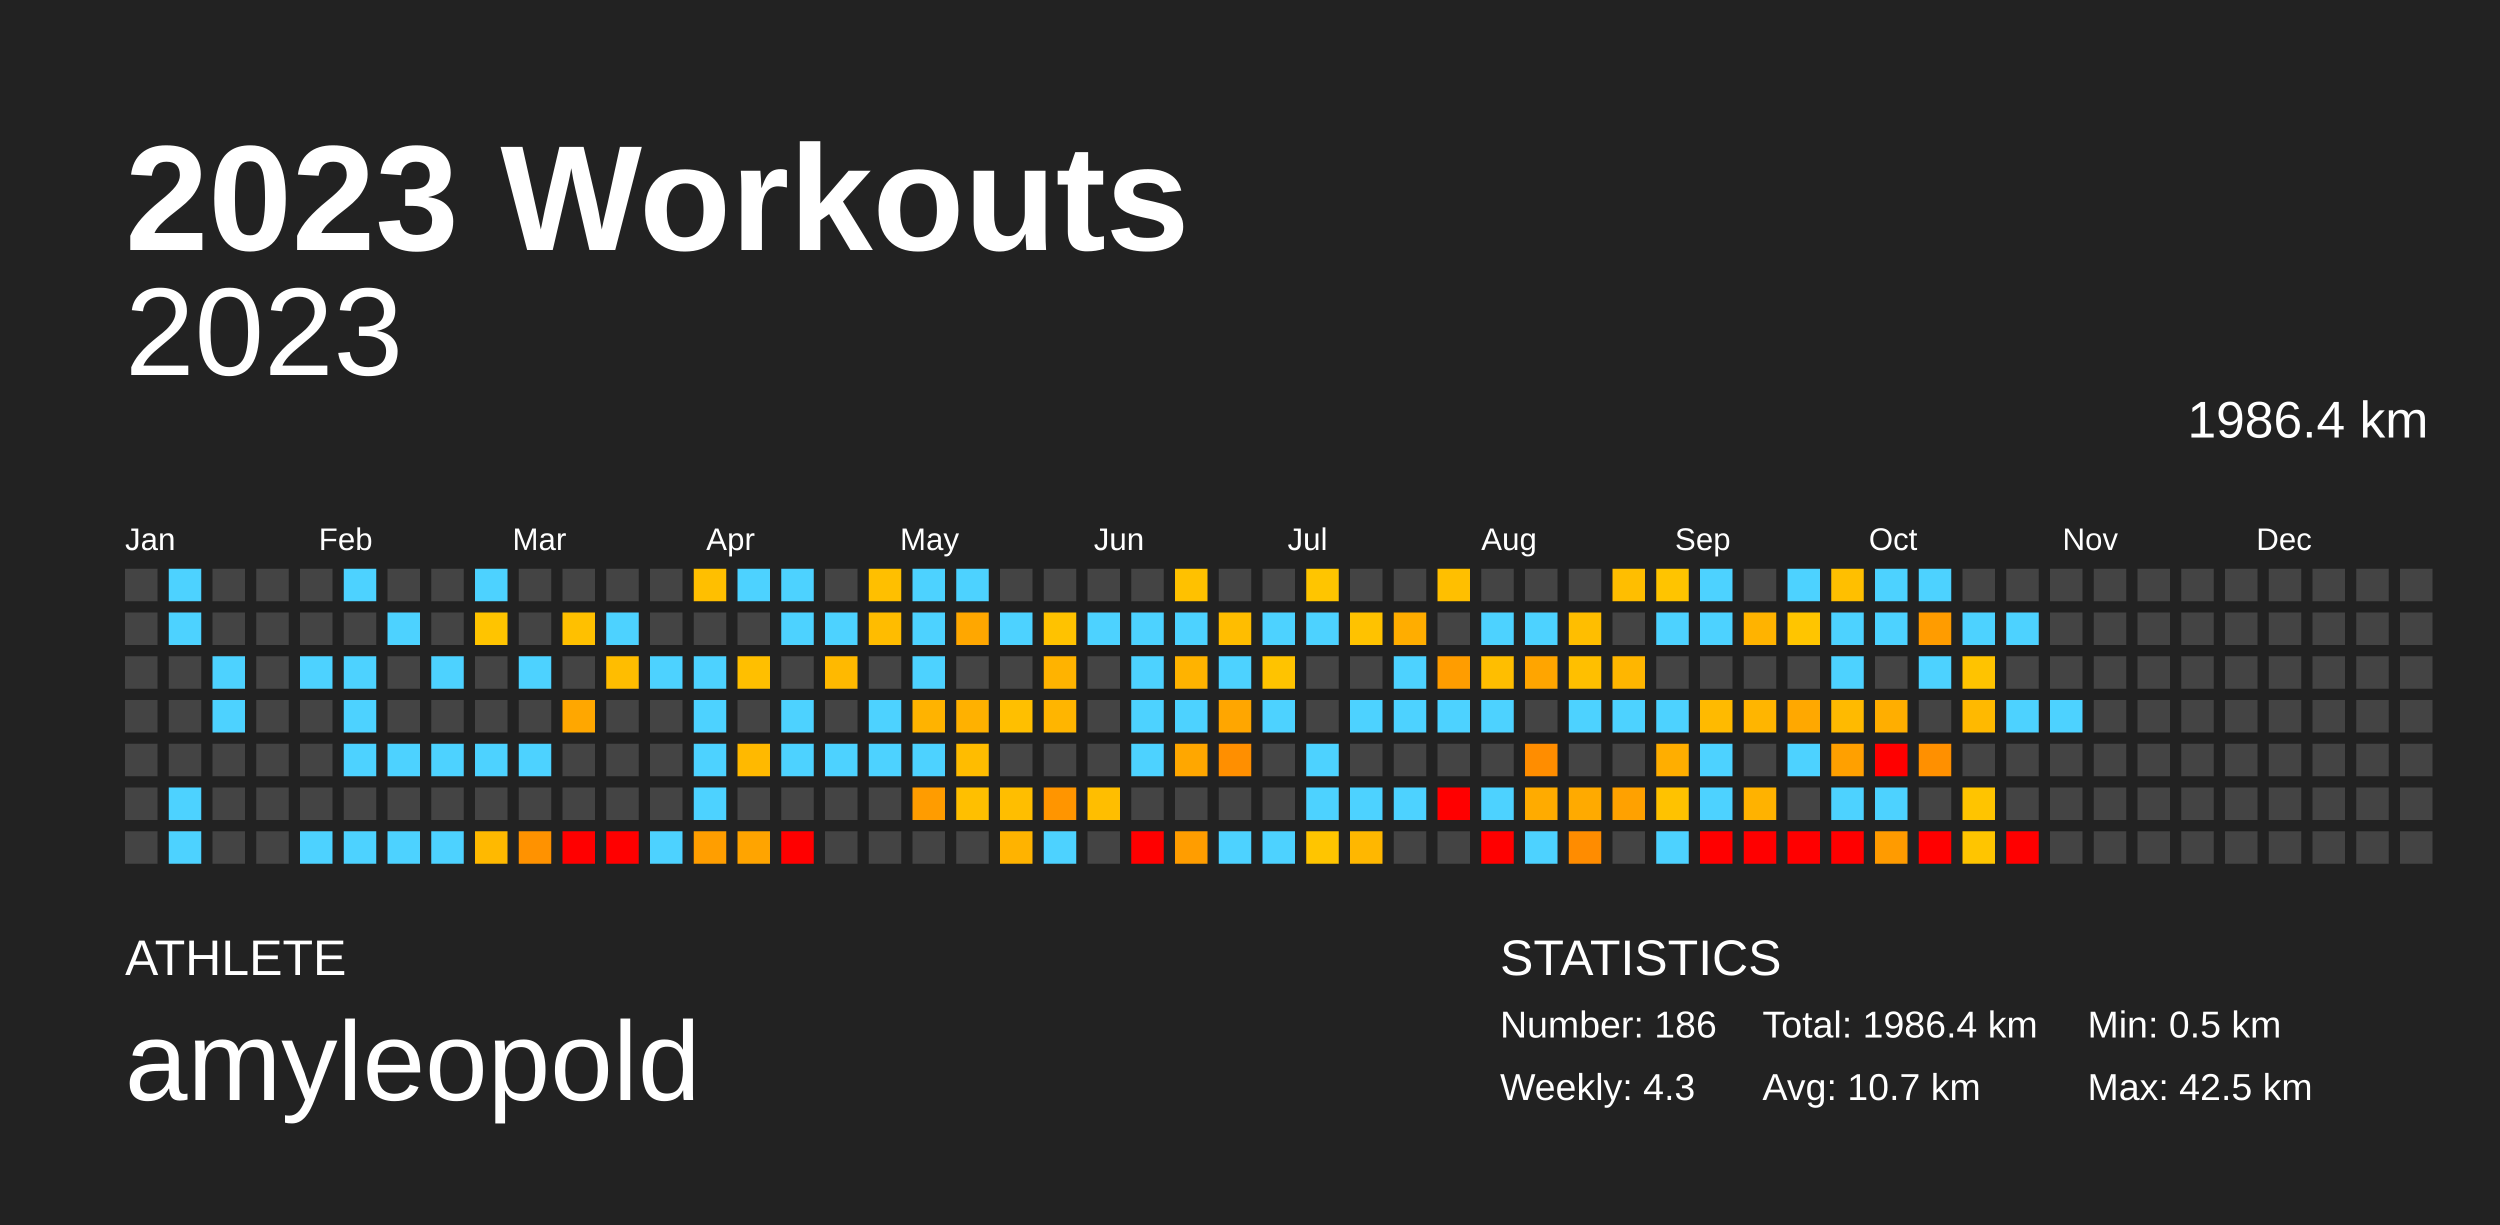
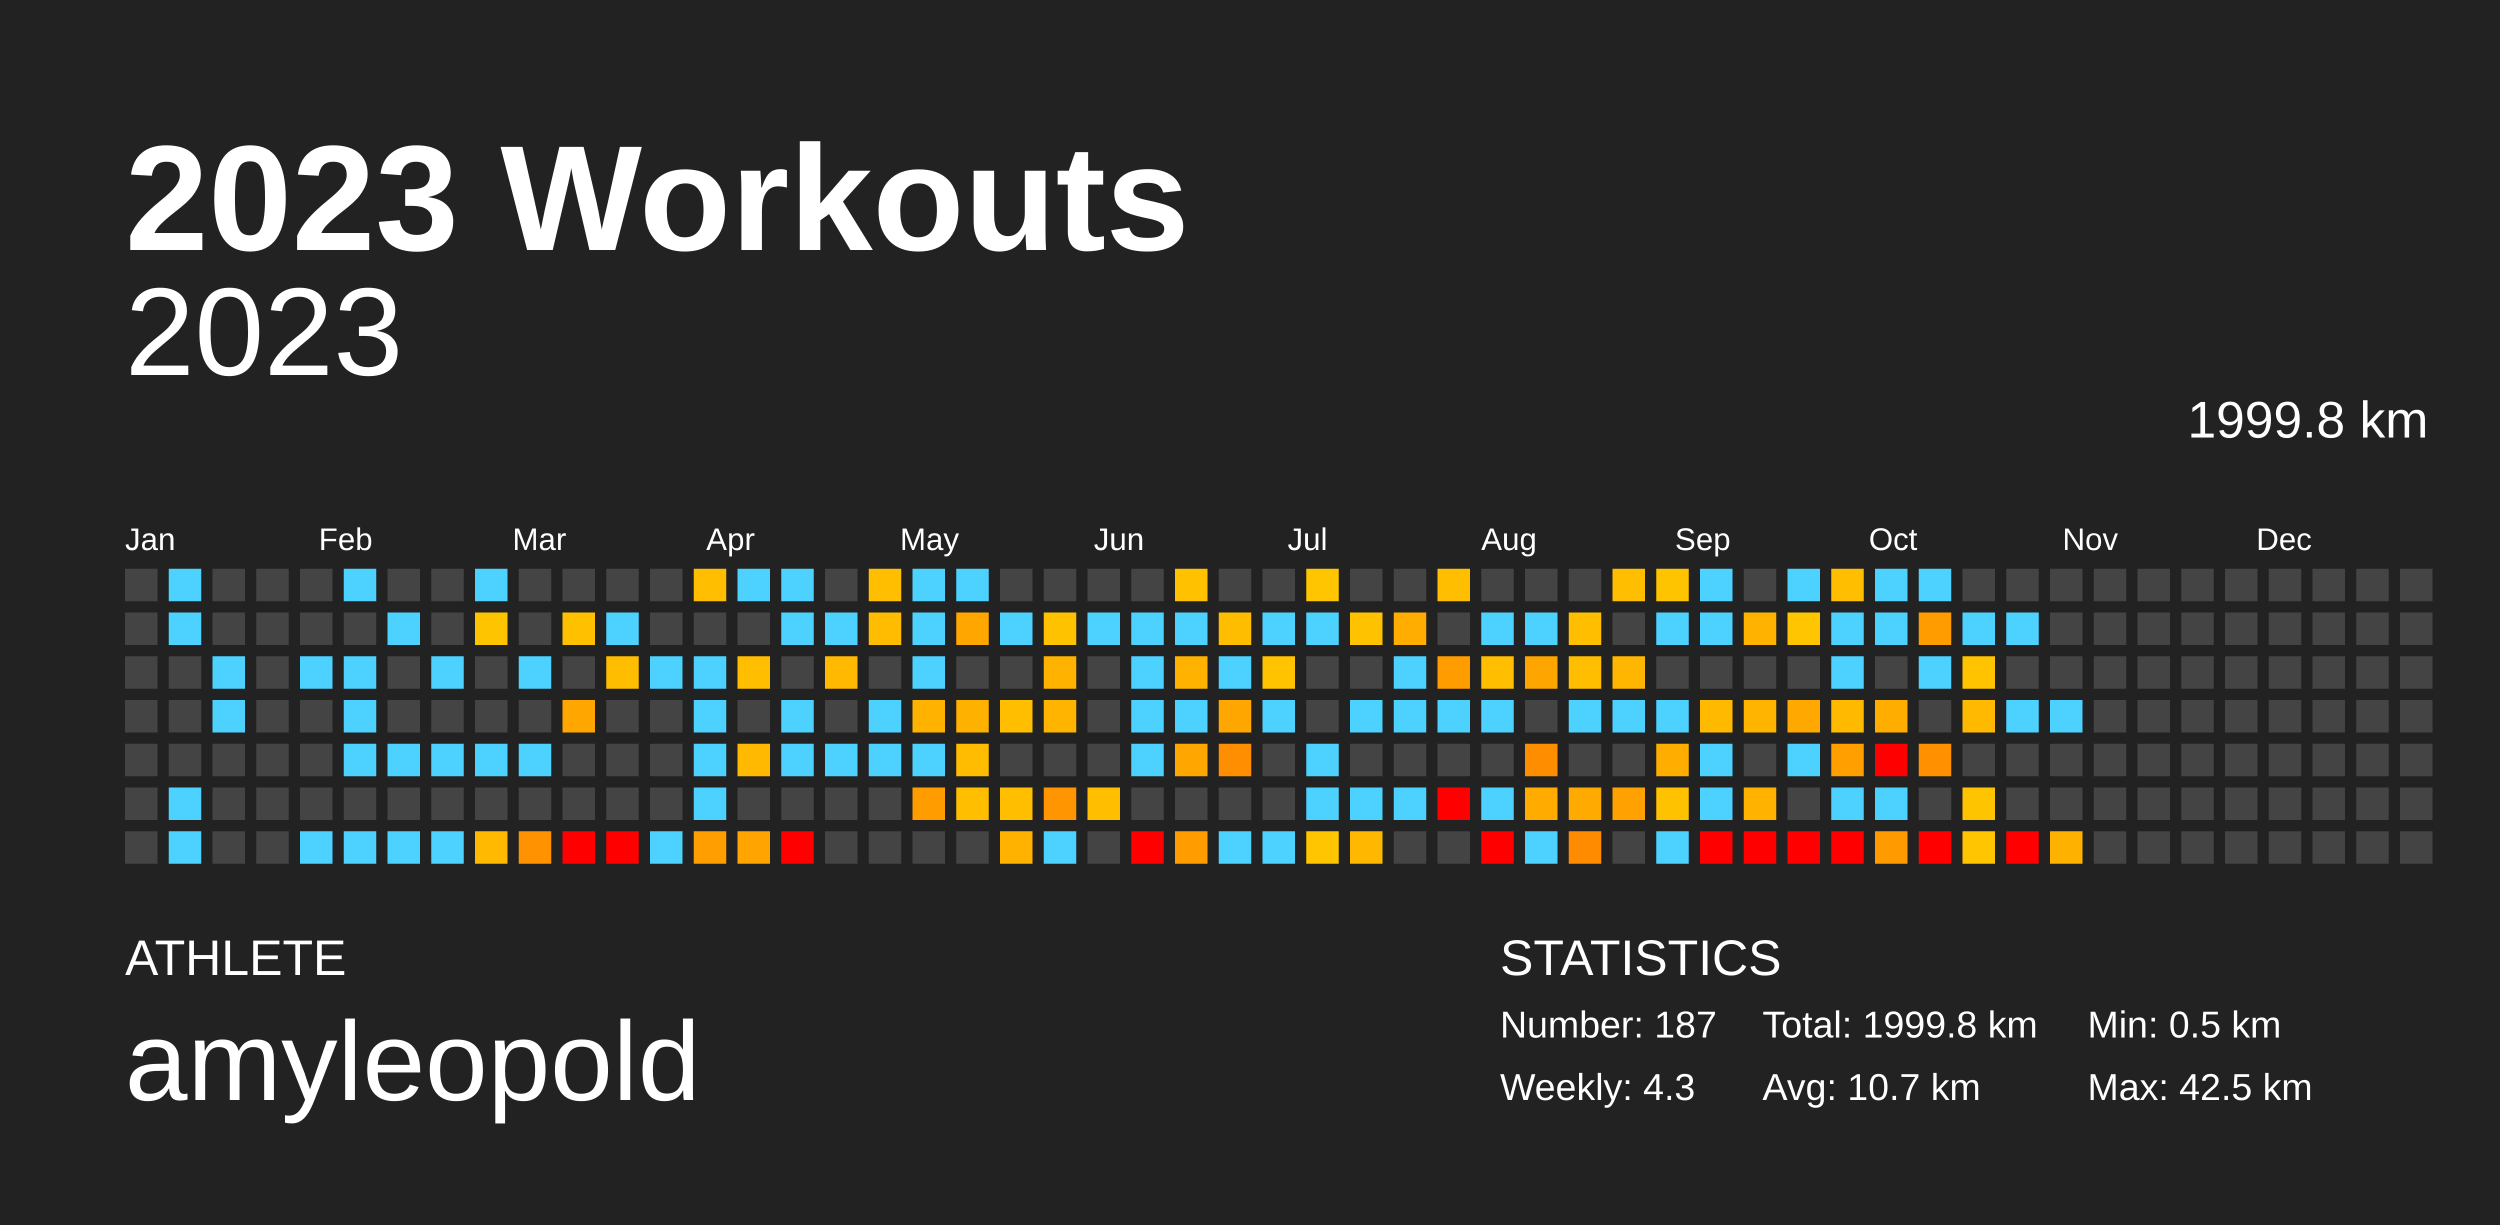
<svg xmlns="http://www.w3.org/2000/svg" baseProfile="full" height="98mm" version="1.1" viewBox="0,0,200,98" width="200mm">
  <defs />
  <rect fill="#222222" height="98" width="200" x="0" y="0" />
  <text fill="#FFFFFF" style="font-size:12px; font-family:Arial; font-weight:bold;" x="10" y="20">2023 Workouts</text>
  <text fill="#FFFFFF" style="font-size:4px; font-family:Arial" x="10" y="78">ATHLETE</text>
  <text fill="#FFFFFF" style="font-size:9px; font-family:Arial" x="10" y="88">amyleopold</text>
  <text fill="#FFFFFF" style="font-size:4px; font-family:Arial" x="120" y="78">STATISTICS</text>
-   <text fill="#FFFFFF" style="font-size:3px; font-family:Arial" x="120" y="83">Number: 186</text>
+   <text fill="#FFFFFF" style="font-size:3px; font-family:Arial" x="120" y="83">Number: 187</text>
  <text fill="#FFFFFF" style="font-size:3px; font-family:Arial" x="120" y="88">Weekly: 4.3</text>
-   <text fill="#FFFFFF" style="font-size:3px; font-family:Arial" x="141" y="83">Total: 1986.4 km</text>
+   <text fill="#FFFFFF" style="font-size:3px; font-family:Arial" x="141" y="83">Total: 1999.8 km</text>
  <text fill="#FFFFFF" style="font-size:3px; font-family:Arial" x="141" y="88">Avg: 10.7 km</text>
  <text fill="#FFFFFF" style="font-size:3px; font-family:Arial" x="167" y="83">Min: 0.5 km</text>
  <text fill="#FFFFFF" style="font-size:3px; font-family:Arial" x="167" y="88">Max: 42.5 km</text>
  <text alignment-baseline="hanging" fill="#FFFFFF" style="font-size:10.0px; font-family:Arial;" x="10" y="30">2023</text>
-   <text alignment-baseline="hanging" fill="#FFFFFF" style="font-size:4.125px; font-family:Arial;" x="175" y="35">1986.4 km</text>
+   <text alignment-baseline="hanging" fill="#FFFFFF" style="font-size:4.125px; font-family:Arial;" x="175" y="35">1999.8 km</text>
  <text fill="#FFFFFF" style="font-size:2.5px; font-family:Arial" x="10.0" y="44">Jan</text>
  <text fill="#FFFFFF" style="font-size:2.5px; font-family:Arial" x="25.5" y="44">Feb</text>
  <text fill="#FFFFFF" style="font-size:2.5px; font-family:Arial" x="41.0" y="44">Mar</text>
  <text fill="#FFFFFF" style="font-size:2.5px; font-family:Arial" x="56.5" y="44">Apr</text>
  <text fill="#FFFFFF" style="font-size:2.5px; font-family:Arial" x="72.0" y="44">May</text>
  <text fill="#FFFFFF" style="font-size:2.5px; font-family:Arial" x="87.5" y="44">Jun</text>
  <text fill="#FFFFFF" style="font-size:2.5px; font-family:Arial" x="103.0" y="44">Jul</text>
  <text fill="#FFFFFF" style="font-size:2.5px; font-family:Arial" x="118.5" y="44">Aug</text>
  <text fill="#FFFFFF" style="font-size:2.5px; font-family:Arial" x="134.0" y="44">Sep</text>
  <text fill="#FFFFFF" style="font-size:2.5px; font-family:Arial" x="149.5" y="44">Oct</text>
  <text fill="#FFFFFF" style="font-size:2.5px; font-family:Arial" x="165.0" y="44">Nov</text>
  <text fill="#FFFFFF" style="font-size:2.5px; font-family:Arial" x="180.5" y="44">Dec</text>
  <rect fill="#444444" height="2.6" width="2.6" x="10.0" y="45.5" />
  <rect fill="#444444" height="2.6" width="2.6" x="10.0" y="49.0" />
  <rect fill="#444444" height="2.6" width="2.6" x="10.0" y="52.5" />
  <rect fill="#444444" height="2.6" width="2.6" x="10.0" y="56.0" />
  <rect fill="#444444" height="2.6" width="2.6" x="10.0" y="59.5" />
  <rect fill="#444444" height="2.6" width="2.6" x="10.0" y="63.0" />
  <rect fill="#444444" height="2.6" width="2.6" x="10.0" y="66.5" />
  <rect fill="#4dd2ff" height="2.6" width="2.6" x="13.5" y="45.5" />
  <rect fill="#4dd2ff" height="2.6" width="2.6" x="13.5" y="49.0" />
  <rect fill="#444444" height="2.6" width="2.6" x="13.5" y="52.5" />
  <rect fill="#444444" height="2.6" width="2.6" x="13.5" y="56.0" />
  <rect fill="#444444" height="2.6" width="2.6" x="13.5" y="59.5" />
  <rect fill="#4dd2ff" height="2.6" width="2.6" x="13.5" y="63.0" />
  <rect fill="#4dd2ff" height="2.6" width="2.6" x="13.5" y="66.5" />
  <rect fill="#444444" height="2.6" width="2.6" x="17.0" y="45.5" />
  <rect fill="#444444" height="2.6" width="2.6" x="17.0" y="49.0" />
  <rect fill="#4dd2ff" height="2.6" width="2.6" x="17.0" y="52.5" />
  <rect fill="#4dd2ff" height="2.6" width="2.6" x="17.0" y="56.0" />
  <rect fill="#444444" height="2.6" width="2.6" x="17.0" y="59.5" />
  <rect fill="#444444" height="2.6" width="2.6" x="17.0" y="63.0" />
  <rect fill="#444444" height="2.6" width="2.6" x="17.0" y="66.5" />
  <rect fill="#444444" height="2.6" width="2.6" x="20.5" y="45.5" />
  <rect fill="#444444" height="2.6" width="2.6" x="20.5" y="49.0" />
  <rect fill="#444444" height="2.6" width="2.6" x="20.5" y="52.5" />
  <rect fill="#444444" height="2.6" width="2.6" x="20.5" y="56.0" />
  <rect fill="#444444" height="2.6" width="2.6" x="20.5" y="59.5" />
  <rect fill="#444444" height="2.6" width="2.6" x="20.5" y="63.0" />
  <rect fill="#444444" height="2.6" width="2.6" x="20.5" y="66.5" />
  <rect fill="#444444" height="2.6" width="2.6" x="24.0" y="45.5" />
  <rect fill="#444444" height="2.6" width="2.6" x="24.0" y="49.0" />
  <rect fill="#4dd2ff" height="2.6" width="2.6" x="24.0" y="52.5" />
  <rect fill="#444444" height="2.6" width="2.6" x="24.0" y="56.0" />
  <rect fill="#444444" height="2.6" width="2.6" x="24.0" y="59.5" />
  <rect fill="#444444" height="2.6" width="2.6" x="24.0" y="63.0" />
  <rect fill="#4dd2ff" height="2.6" width="2.6" x="24.0" y="66.5" />
  <rect fill="#4dd2ff" height="2.6" width="2.6" x="27.5" y="45.5" />
  <rect fill="#444444" height="2.6" width="2.6" x="27.5" y="49.0" />
  <rect fill="#4dd2ff" height="2.6" width="2.6" x="27.5" y="52.5" />
  <rect fill="#4dd2ff" height="2.6" width="2.6" x="27.5" y="56.0" />
  <rect fill="#4dd2ff" height="2.6" width="2.6" x="27.5" y="59.5" />
  <rect fill="#444444" height="2.6" width="2.6" x="27.5" y="63.0" />
  <rect fill="#4dd2ff" height="2.6" width="2.6" x="27.5" y="66.5" />
  <rect fill="#444444" height="2.6" width="2.6" x="31.0" y="45.5" />
  <rect fill="#4dd2ff" height="2.6" width="2.6" x="31.0" y="49.0" />
  <rect fill="#444444" height="2.6" width="2.6" x="31.0" y="52.5" />
  <rect fill="#444444" height="2.6" width="2.6" x="31.0" y="56.0" />
  <rect fill="#4dd2ff" height="2.6" width="2.6" x="31.0" y="59.5" />
  <rect fill="#444444" height="2.6" width="2.6" x="31.0" y="63.0" />
  <rect fill="#4dd2ff" height="2.6" width="2.6" x="31.0" y="66.5" />
  <rect fill="#444444" height="2.6" width="2.6" x="34.5" y="45.5" />
  <rect fill="#444444" height="2.6" width="2.6" x="34.5" y="49.0" />
  <rect fill="#4dd2ff" height="2.6" width="2.6" x="34.5" y="52.5" />
  <rect fill="#444444" height="2.6" width="2.6" x="34.5" y="56.0" />
  <rect fill="#4dd2ff" height="2.6" width="2.6" x="34.5" y="59.5" />
  <rect fill="#444444" height="2.6" width="2.6" x="34.5" y="63.0" />
  <rect fill="#4dd2ff" height="2.6" width="2.6" x="34.5" y="66.5" />
  <rect fill="#4dd2ff" height="2.6" width="2.6" x="38.0" y="45.5" />
  <rect fill="#ffc400" height="2.6" width="2.6" x="38.0" y="49.0" />
  <rect fill="#444444" height="2.6" width="2.6" x="38.0" y="52.5" />
  <rect fill="#444444" height="2.6" width="2.6" x="38.0" y="56.0" />
  <rect fill="#4dd2ff" height="2.6" width="2.6" x="38.0" y="59.5" />
  <rect fill="#444444" height="2.6" width="2.6" x="38.0" y="63.0" />
  <rect fill="#ffb900" height="2.6" width="2.6" x="38.0" y="66.5" />
  <rect fill="#444444" height="2.6" width="2.6" x="41.5" y="45.5" />
  <rect fill="#444444" height="2.6" width="2.6" x="41.5" y="49.0" />
  <rect fill="#4dd2ff" height="2.6" width="2.6" x="41.5" y="52.5" />
  <rect fill="#444444" height="2.6" width="2.6" x="41.5" y="56.0" />
  <rect fill="#4dd2ff" height="2.6" width="2.6" x="41.5" y="59.5" />
  <rect fill="#444444" height="2.6" width="2.6" x="41.5" y="63.0" />
  <rect fill="#ff9200" height="2.6" width="2.6" x="41.5" y="66.5" />
  <rect fill="#444444" height="2.6" width="2.6" x="45.0" y="45.5" />
  <rect fill="#ffc000" height="2.6" width="2.6" x="45.0" y="49.0" />
  <rect fill="#444444" height="2.6" width="2.6" x="45.0" y="52.5" />
  <rect fill="#ffa700" height="2.6" width="2.6" x="45.0" y="56.0" />
  <rect fill="#444444" height="2.6" width="2.6" x="45.0" y="59.5" />
  <rect fill="#444444" height="2.6" width="2.6" x="45.0" y="63.0" />
  <rect fill="red" height="2.6" width="2.6" x="45.0" y="66.5" />
  <rect fill="#444444" height="2.6" width="2.6" x="48.5" y="45.5" />
  <rect fill="#4dd2ff" height="2.6" width="2.6" x="48.5" y="49.0" />
  <rect fill="#ffbd00" height="2.6" width="2.6" x="48.5" y="52.5" />
  <rect fill="#444444" height="2.6" width="2.6" x="48.5" y="56.0" />
  <rect fill="#444444" height="2.6" width="2.6" x="48.5" y="59.5" />
  <rect fill="#444444" height="2.6" width="2.6" x="48.5" y="63.0" />
  <rect fill="red" height="2.6" width="2.6" x="48.5" y="66.5" />
  <rect fill="#444444" height="2.6" width="2.6" x="52.0" y="45.5" />
  <rect fill="#444444" height="2.6" width="2.6" x="52.0" y="49.0" />
  <rect fill="#4dd2ff" height="2.6" width="2.6" x="52.0" y="52.5" />
  <rect fill="#444444" height="2.6" width="2.6" x="52.0" y="56.0" />
  <rect fill="#444444" height="2.6" width="2.6" x="52.0" y="59.5" />
  <rect fill="#444444" height="2.6" width="2.6" x="52.0" y="63.0" />
  <rect fill="#4dd2ff" height="2.6" width="2.6" x="52.0" y="66.5" />
  <rect fill="#ffbf00" height="2.6" width="2.6" x="55.5" y="45.5" />
  <rect fill="#444444" height="2.6" width="2.6" x="55.5" y="49.0" />
  <rect fill="#4dd2ff" height="2.6" width="2.6" x="55.5" y="52.5" />
  <rect fill="#4dd2ff" height="2.6" width="2.6" x="55.5" y="56.0" />
  <rect fill="#4dd2ff" height="2.6" width="2.6" x="55.5" y="59.5" />
  <rect fill="#4dd2ff" height="2.6" width="2.6" x="55.5" y="63.0" />
  <rect fill="#ff9e00" height="2.6" width="2.6" x="55.5" y="66.5" />
  <rect fill="#4dd2ff" height="2.6" width="2.6" x="59.0" y="45.5" />
  <rect fill="#444444" height="2.6" width="2.6" x="59.0" y="49.0" />
  <rect fill="#ffbf00" height="2.6" width="2.6" x="59.0" y="52.5" />
  <rect fill="#444444" height="2.6" width="2.6" x="59.0" y="56.0" />
  <rect fill="#ffb900" height="2.6" width="2.6" x="59.0" y="59.5" />
  <rect fill="#444444" height="2.6" width="2.6" x="59.0" y="63.0" />
  <rect fill="#ffa400" height="2.6" width="2.6" x="59.0" y="66.5" />
  <rect fill="#4dd2ff" height="2.6" width="2.6" x="62.5" y="45.5" />
  <rect fill="#4dd2ff" height="2.6" width="2.6" x="62.5" y="49.0" />
  <rect fill="#444444" height="2.6" width="2.6" x="62.5" y="52.5" />
  <rect fill="#4dd2ff" height="2.6" width="2.6" x="62.5" y="56.0" />
  <rect fill="#4dd2ff" height="2.6" width="2.6" x="62.5" y="59.5" />
  <rect fill="#444444" height="2.6" width="2.6" x="62.5" y="63.0" />
  <rect fill="red" height="2.6" width="2.6" x="62.5" y="66.5" />
  <rect fill="#444444" height="2.6" width="2.6" x="66.0" y="45.5" />
  <rect fill="#4dd2ff" height="2.6" width="2.6" x="66.0" y="49.0" />
  <rect fill="#ffb900" height="2.6" width="2.6" x="66.0" y="52.5" />
  <rect fill="#444444" height="2.6" width="2.6" x="66.0" y="56.0" />
  <rect fill="#4dd2ff" height="2.6" width="2.6" x="66.0" y="59.5" />
  <rect fill="#444444" height="2.6" width="2.6" x="66.0" y="63.0" />
  <rect fill="#444444" height="2.6" width="2.6" x="66.0" y="66.5" />
  <rect fill="#ffbf00" height="2.6" width="2.6" x="69.5" y="45.5" />
  <rect fill="#ffbc00" height="2.6" width="2.6" x="69.5" y="49.0" />
  <rect fill="#444444" height="2.6" width="2.6" x="69.5" y="52.5" />
  <rect fill="#4dd2ff" height="2.6" width="2.6" x="69.5" y="56.0" />
  <rect fill="#4dd2ff" height="2.6" width="2.6" x="69.5" y="59.5" />
  <rect fill="#444444" height="2.6" width="2.6" x="69.5" y="63.0" />
  <rect fill="#444444" height="2.6" width="2.6" x="69.5" y="66.5" />
  <rect fill="#4dd2ff" height="2.6" width="2.6" x="73.0" y="45.5" />
  <rect fill="#4dd2ff" height="2.6" width="2.6" x="73.0" y="49.0" />
  <rect fill="#4dd2ff" height="2.6" width="2.6" x="73.0" y="52.5" />
  <rect fill="#ffb300" height="2.6" width="2.6" x="73.0" y="56.0" />
  <rect fill="#4dd2ff" height="2.6" width="2.6" x="73.0" y="59.5" />
  <rect fill="#ff9c00" height="2.6" width="2.6" x="73.0" y="63.0" />
  <rect fill="#444444" height="2.6" width="2.6" x="73.0" y="66.5" />
  <rect fill="#4dd2ff" height="2.6" width="2.6" x="76.5" y="45.5" />
  <rect fill="#ffa700" height="2.6" width="2.6" x="76.5" y="49.0" />
  <rect fill="#444444" height="2.6" width="2.6" x="76.5" y="52.5" />
  <rect fill="#ffb100" height="2.6" width="2.6" x="76.5" y="56.0" />
  <rect fill="#ffbc00" height="2.6" width="2.6" x="76.5" y="59.5" />
  <rect fill="#ffbf00" height="2.6" width="2.6" x="76.5" y="63.0" />
  <rect fill="#444444" height="2.6" width="2.6" x="76.5" y="66.5" />
  <rect fill="#444444" height="2.6" width="2.6" x="80.0" y="45.5" />
  <rect fill="#4dd2ff" height="2.6" width="2.6" x="80.0" y="49.0" />
  <rect fill="#444444" height="2.6" width="2.6" x="80.0" y="52.5" />
  <rect fill="#ffbf00" height="2.6" width="2.6" x="80.0" y="56.0" />
  <rect fill="#444444" height="2.6" width="2.6" x="80.0" y="59.5" />
  <rect fill="#ffbe00" height="2.6" width="2.6" x="80.0" y="63.0" />
  <rect fill="#ffb300" height="2.6" width="2.6" x="80.0" y="66.5" />
  <rect fill="#444444" height="2.6" width="2.6" x="83.5" y="45.5" />
  <rect fill="#ffc200" height="2.6" width="2.6" x="83.5" y="49.0" />
  <rect fill="#ffb300" height="2.6" width="2.6" x="83.5" y="52.5" />
  <rect fill="#ffb500" height="2.6" width="2.6" x="83.5" y="56.0" />
  <rect fill="#444444" height="2.6" width="2.6" x="83.5" y="59.5" />
  <rect fill="#ff9500" height="2.6" width="2.6" x="83.5" y="63.0" />
  <rect fill="#4dd2ff" height="2.6" width="2.6" x="83.5" y="66.5" />
  <rect fill="#444444" height="2.6" width="2.6" x="87.0" y="45.5" />
  <rect fill="#4dd2ff" height="2.6" width="2.6" x="87.0" y="49.0" />
  <rect fill="#444444" height="2.6" width="2.6" x="87.0" y="52.5" />
  <rect fill="#444444" height="2.6" width="2.6" x="87.0" y="56.0" />
  <rect fill="#444444" height="2.6" width="2.6" x="87.0" y="59.5" />
  <rect fill="#ffbe00" height="2.6" width="2.6" x="87.0" y="63.0" />
  <rect fill="#444444" height="2.6" width="2.6" x="87.0" y="66.5" />
  <rect fill="#444444" height="2.6" width="2.6" x="90.5" y="45.5" />
  <rect fill="#4dd2ff" height="2.6" width="2.6" x="90.5" y="49.0" />
  <rect fill="#4dd2ff" height="2.6" width="2.6" x="90.5" y="52.5" />
  <rect fill="#4dd2ff" height="2.6" width="2.6" x="90.5" y="56.0" />
  <rect fill="#4dd2ff" height="2.6" width="2.6" x="90.5" y="59.5" />
  <rect fill="#444444" height="2.6" width="2.6" x="90.5" y="63.0" />
  <rect fill="red" height="2.6" width="2.6" x="90.5" y="66.5" />
  <rect fill="#ffc100" height="2.6" width="2.6" x="94.0" y="45.5" />
  <rect fill="#4dd2ff" height="2.6" width="2.6" x="94.0" y="49.0" />
  <rect fill="#ffb300" height="2.6" width="2.6" x="94.0" y="52.5" />
  <rect fill="#4dd2ff" height="2.6" width="2.6" x="94.0" y="56.0" />
  <rect fill="#ffa700" height="2.6" width="2.6" x="94.0" y="59.5" />
  <rect fill="#444444" height="2.6" width="2.6" x="94.0" y="63.0" />
  <rect fill="#ff9d00" height="2.6" width="2.6" x="94.0" y="66.5" />
  <rect fill="#444444" height="2.6" width="2.6" x="97.5" y="45.5" />
  <rect fill="#ffbd00" height="2.6" width="2.6" x="97.5" y="49.0" />
  <rect fill="#4dd2ff" height="2.6" width="2.6" x="97.5" y="52.5" />
  <rect fill="#ffa600" height="2.6" width="2.6" x="97.5" y="56.0" />
  <rect fill="#ff8f00" height="2.6" width="2.6" x="97.5" y="59.5" />
  <rect fill="#444444" height="2.6" width="2.6" x="97.5" y="63.0" />
  <rect fill="#4dd2ff" height="2.6" width="2.6" x="97.5" y="66.5" />
  <rect fill="#444444" height="2.6" width="2.6" x="101.0" y="45.5" />
  <rect fill="#4dd2ff" height="2.6" width="2.6" x="101.0" y="49.0" />
  <rect fill="#ffc300" height="2.6" width="2.6" x="101.0" y="52.5" />
  <rect fill="#4dd2ff" height="2.6" width="2.6" x="101.0" y="56.0" />
  <rect fill="#444444" height="2.6" width="2.6" x="101.0" y="59.5" />
  <rect fill="#444444" height="2.6" width="2.6" x="101.0" y="63.0" />
  <rect fill="#4dd2ff" height="2.6" width="2.6" x="101.0" y="66.5" />
  <rect fill="#ffc500" height="2.6" width="2.6" x="104.5" y="45.5" />
  <rect fill="#4dd2ff" height="2.6" width="2.6" x="104.5" y="49.0" />
  <rect fill="#444444" height="2.6" width="2.6" x="104.5" y="52.5" />
  <rect fill="#444444" height="2.6" width="2.6" x="104.5" y="56.0" />
  <rect fill="#4dd2ff" height="2.6" width="2.6" x="104.5" y="59.5" />
  <rect fill="#4dd2ff" height="2.6" width="2.6" x="104.5" y="63.0" />
  <rect fill="#ffc500" height="2.6" width="2.6" x="104.5" y="66.5" />
  <rect fill="#444444" height="2.6" width="2.6" x="108.0" y="45.5" />
  <rect fill="#ffc200" height="2.6" width="2.6" x="108.0" y="49.0" />
  <rect fill="#444444" height="2.6" width="2.6" x="108.0" y="52.5" />
  <rect fill="#4dd2ff" height="2.6" width="2.6" x="108.0" y="56.0" />
  <rect fill="#444444" height="2.6" width="2.6" x="108.0" y="59.5" />
  <rect fill="#4dd2ff" height="2.6" width="2.6" x="108.0" y="63.0" />
  <rect fill="#ffb700" height="2.6" width="2.6" x="108.0" y="66.5" />
  <rect fill="#444444" height="2.6" width="2.6" x="111.5" y="45.5" />
  <rect fill="#ffad00" height="2.6" width="2.6" x="111.5" y="49.0" />
  <rect fill="#4dd2ff" height="2.6" width="2.6" x="111.5" y="52.5" />
  <rect fill="#4dd2ff" height="2.6" width="2.6" x="111.5" y="56.0" />
  <rect fill="#444444" height="2.6" width="2.6" x="111.5" y="59.5" />
  <rect fill="#4dd2ff" height="2.6" width="2.6" x="111.5" y="63.0" />
  <rect fill="#444444" height="2.6" width="2.6" x="111.5" y="66.5" />
  <rect fill="#ffbf00" height="2.6" width="2.6" x="115.0" y="45.5" />
  <rect fill="#444444" height="2.6" width="2.6" x="115.0" y="49.0" />
  <rect fill="#ff9d00" height="2.6" width="2.6" x="115.0" y="52.5" />
  <rect fill="#4dd2ff" height="2.6" width="2.6" x="115.0" y="56.0" />
  <rect fill="#444444" height="2.6" width="2.6" x="115.0" y="59.5" />
  <rect fill="red" height="2.6" width="2.6" x="115.0" y="63.0" />
  <rect fill="#444444" height="2.6" width="2.6" x="115.0" y="66.5" />
  <rect fill="#444444" height="2.6" width="2.6" x="118.5" y="45.5" />
  <rect fill="#4dd2ff" height="2.6" width="2.6" x="118.5" y="49.0" />
  <rect fill="#ffbe00" height="2.6" width="2.6" x="118.5" y="52.5" />
  <rect fill="#4dd2ff" height="2.6" width="2.6" x="118.5" y="56.0" />
  <rect fill="#444444" height="2.6" width="2.6" x="118.5" y="59.5" />
  <rect fill="#4dd2ff" height="2.6" width="2.6" x="118.5" y="63.0" />
  <rect fill="red" height="2.6" width="2.6" x="118.5" y="66.5" />
  <rect fill="#444444" height="2.6" width="2.6" x="122.0" y="45.5" />
  <rect fill="#4dd2ff" height="2.6" width="2.6" x="122.0" y="49.0" />
  <rect fill="#ffa500" height="2.6" width="2.6" x="122.0" y="52.5" />
  <rect fill="#444444" height="2.6" width="2.6" x="122.0" y="56.0" />
  <rect fill="#ff8d00" height="2.6" width="2.6" x="122.0" y="59.5" />
  <rect fill="#ffab00" height="2.6" width="2.6" x="122.0" y="63.0" />
  <rect fill="#4dd2ff" height="2.6" width="2.6" x="122.0" y="66.5" />
  <rect fill="#444444" height="2.6" width="2.6" x="125.5" y="45.5" />
  <rect fill="#ffbe00" height="2.6" width="2.6" x="125.5" y="49.0" />
  <rect fill="#ffbf00" height="2.6" width="2.6" x="125.5" y="52.5" />
  <rect fill="#4dd2ff" height="2.6" width="2.6" x="125.5" y="56.0" />
  <rect fill="#444444" height="2.6" width="2.6" x="125.5" y="59.5" />
  <rect fill="#ffaa00" height="2.6" width="2.6" x="125.5" y="63.0" />
  <rect fill="#ff8c00" height="2.6" width="2.6" x="125.5" y="66.5" />
  <rect fill="#ffbe00" height="2.6" width="2.6" x="129.0" y="45.5" />
  <rect fill="#444444" height="2.6" width="2.6" x="129.0" y="49.0" />
  <rect fill="#ffb600" height="2.6" width="2.6" x="129.0" y="52.5" />
  <rect fill="#4dd2ff" height="2.6" width="2.6" x="129.0" y="56.0" />
  <rect fill="#444444" height="2.6" width="2.6" x="129.0" y="59.5" />
  <rect fill="#ffa100" height="2.6" width="2.6" x="129.0" y="63.0" />
  <rect fill="#444444" height="2.6" width="2.6" x="129.0" y="66.5" />
  <rect fill="#ffc400" height="2.6" width="2.6" x="132.5" y="45.5" />
  <rect fill="#4dd2ff" height="2.6" width="2.6" x="132.5" y="49.0" />
  <rect fill="#444444" height="2.6" width="2.6" x="132.5" y="52.5" />
  <rect fill="#4dd2ff" height="2.6" width="2.6" x="132.5" y="56.0" />
  <rect fill="#ffae00" height="2.6" width="2.6" x="132.5" y="59.5" />
  <rect fill="#ffc200" height="2.6" width="2.6" x="132.5" y="63.0" />
  <rect fill="#4dd2ff" height="2.6" width="2.6" x="132.5" y="66.5" />
  <rect fill="#4dd2ff" height="2.6" width="2.6" x="136.0" y="45.5" />
  <rect fill="#4dd2ff" height="2.6" width="2.6" x="136.0" y="49.0" />
  <rect fill="#444444" height="2.6" width="2.6" x="136.0" y="52.5" />
  <rect fill="#ffba00" height="2.6" width="2.6" x="136.0" y="56.0" />
  <rect fill="#4dd2ff" height="2.6" width="2.6" x="136.0" y="59.5" />
  <rect fill="#4dd2ff" height="2.6" width="2.6" x="136.0" y="63.0" />
  <rect fill="red" height="2.6" width="2.6" x="136.0" y="66.5" />
  <rect fill="#444444" height="2.6" width="2.6" x="139.5" y="45.5" />
  <rect fill="#ffb300" height="2.6" width="2.6" x="139.5" y="49.0" />
  <rect fill="#444444" height="2.6" width="2.6" x="139.5" y="52.5" />
  <rect fill="#ffb500" height="2.6" width="2.6" x="139.5" y="56.0" />
  <rect fill="#444444" height="2.6" width="2.6" x="139.5" y="59.5" />
  <rect fill="#ffb200" height="2.6" width="2.6" x="139.5" y="63.0" />
  <rect fill="red" height="2.6" width="2.6" x="139.5" y="66.5" />
  <rect fill="#4dd2ff" height="2.6" width="2.6" x="143.0" y="45.5" />
  <rect fill="#ffc500" height="2.6" width="2.6" x="143.0" y="49.0" />
  <rect fill="#444444" height="2.6" width="2.6" x="143.0" y="52.5" />
  <rect fill="#ffa800" height="2.6" width="2.6" x="143.0" y="56.0" />
  <rect fill="#4dd2ff" height="2.6" width="2.6" x="143.0" y="59.5" />
  <rect fill="#444444" height="2.6" width="2.6" x="143.0" y="63.0" />
  <rect fill="red" height="2.6" width="2.6" x="143.0" y="66.5" />
  <rect fill="#ffbf00" height="2.6" width="2.6" x="146.5" y="45.5" />
  <rect fill="#4dd2ff" height="2.6" width="2.6" x="146.5" y="49.0" />
  <rect fill="#4dd2ff" height="2.6" width="2.6" x="146.5" y="52.5" />
  <rect fill="#ffba00" height="2.6" width="2.6" x="146.5" y="56.0" />
  <rect fill="#ffa000" height="2.6" width="2.6" x="146.5" y="59.5" />
  <rect fill="#4dd2ff" height="2.6" width="2.6" x="146.5" y="63.0" />
  <rect fill="red" height="2.6" width="2.6" x="146.5" y="66.5" />
  <rect fill="#4dd2ff" height="2.6" width="2.6" x="150.0" y="45.5" />
  <rect fill="#4dd2ff" height="2.6" width="2.6" x="150.0" y="49.0" />
  <rect fill="#444444" height="2.6" width="2.6" x="150.0" y="52.5" />
  <rect fill="#ffae00" height="2.6" width="2.6" x="150.0" y="56.0" />
  <rect fill="red" height="2.6" width="2.6" x="150.0" y="59.5" />
  <rect fill="#4dd2ff" height="2.6" width="2.6" x="150.0" y="63.0" />
  <rect fill="#ff9b00" height="2.6" width="2.6" x="150.0" y="66.5" />
  <rect fill="#4dd2ff" height="2.6" width="2.6" x="153.5" y="45.5" />
  <rect fill="#ff9c00" height="2.6" width="2.6" x="153.5" y="49.0" />
  <rect fill="#4dd2ff" height="2.6" width="2.6" x="153.5" y="52.5" />
  <rect fill="#444444" height="2.6" width="2.6" x="153.5" y="56.0" />
  <rect fill="#ff9000" height="2.6" width="2.6" x="153.5" y="59.5" />
  <rect fill="#444444" height="2.6" width="2.6" x="153.5" y="63.0" />
  <rect fill="red" height="2.6" width="2.6" x="153.5" y="66.5" />
  <rect fill="#444444" height="2.6" width="2.6" x="157.0" y="45.5" />
  <rect fill="#4dd2ff" height="2.6" width="2.6" x="157.0" y="49.0" />
  <rect fill="#ffc300" height="2.6" width="2.6" x="157.0" y="52.5" />
  <rect fill="#ffb900" height="2.6" width="2.6" x="157.0" y="56.0" />
  <rect fill="#444444" height="2.6" width="2.6" x="157.0" y="59.5" />
  <rect fill="#ffc400" height="2.6" width="2.6" x="157.0" y="63.0" />
  <rect fill="#ffc500" height="2.6" width="2.6" x="157.0" y="66.5" />
  <rect fill="#444444" height="2.6" width="2.6" x="160.5" y="45.5" />
  <rect fill="#4dd2ff" height="2.6" width="2.6" x="160.5" y="49.0" />
  <rect fill="#444444" height="2.6" width="2.6" x="160.5" y="52.5" />
  <rect fill="#4dd2ff" height="2.6" width="2.6" x="160.5" y="56.0" />
  <rect fill="#444444" height="2.6" width="2.6" x="160.5" y="59.5" />
  <rect fill="#444444" height="2.6" width="2.6" x="160.5" y="63.0" />
  <rect fill="red" height="2.6" width="2.6" x="160.5" y="66.5" />
  <rect fill="#444444" height="2.6" width="2.6" x="164.0" y="45.5" />
  <rect fill="#444444" height="2.6" width="2.6" x="164.0" y="49.0" />
  <rect fill="#444444" height="2.6" width="2.6" x="164.0" y="52.5" />
  <rect fill="#4dd2ff" height="2.6" width="2.6" x="164.0" y="56.0" />
  <rect fill="#444444" height="2.6" width="2.6" x="164.0" y="59.5" />
  <rect fill="#444444" height="2.6" width="2.6" x="164.0" y="63.0" />
-   <rect fill="#444444" height="2.6" width="2.6" x="164.0" y="66.5" />
+   <rect fill="#ffb100" height="2.6" width="2.6" x="164.0" y="66.5" />
  <rect fill="#444444" height="2.6" width="2.6" x="167.5" y="45.5" />
  <rect fill="#444444" height="2.6" width="2.6" x="167.5" y="49.0" />
  <rect fill="#444444" height="2.6" width="2.6" x="167.5" y="52.5" />
  <rect fill="#444444" height="2.6" width="2.6" x="167.5" y="56.0" />
  <rect fill="#444444" height="2.6" width="2.6" x="167.5" y="59.5" />
  <rect fill="#444444" height="2.6" width="2.6" x="167.5" y="63.0" />
  <rect fill="#444444" height="2.6" width="2.6" x="167.5" y="66.5" />
  <rect fill="#444444" height="2.6" width="2.6" x="171.0" y="45.5" />
  <rect fill="#444444" height="2.6" width="2.6" x="171.0" y="49.0" />
  <rect fill="#444444" height="2.6" width="2.6" x="171.0" y="52.5" />
  <rect fill="#444444" height="2.6" width="2.6" x="171.0" y="56.0" />
  <rect fill="#444444" height="2.6" width="2.6" x="171.0" y="59.5" />
  <rect fill="#444444" height="2.6" width="2.6" x="171.0" y="63.0" />
  <rect fill="#444444" height="2.6" width="2.6" x="171.0" y="66.5" />
  <rect fill="#444444" height="2.6" width="2.6" x="174.5" y="45.5" />
  <rect fill="#444444" height="2.6" width="2.6" x="174.5" y="49.0" />
  <rect fill="#444444" height="2.6" width="2.6" x="174.5" y="52.5" />
  <rect fill="#444444" height="2.6" width="2.6" x="174.5" y="56.0" />
  <rect fill="#444444" height="2.6" width="2.6" x="174.5" y="59.5" />
  <rect fill="#444444" height="2.6" width="2.6" x="174.5" y="63.0" />
  <rect fill="#444444" height="2.6" width="2.6" x="174.5" y="66.5" />
  <rect fill="#444444" height="2.6" width="2.6" x="178.0" y="45.5" />
  <rect fill="#444444" height="2.6" width="2.6" x="178.0" y="49.0" />
  <rect fill="#444444" height="2.6" width="2.6" x="178.0" y="52.5" />
  <rect fill="#444444" height="2.6" width="2.6" x="178.0" y="56.0" />
  <rect fill="#444444" height="2.6" width="2.6" x="178.0" y="59.5" />
  <rect fill="#444444" height="2.6" width="2.6" x="178.0" y="63.0" />
  <rect fill="#444444" height="2.6" width="2.6" x="178.0" y="66.5" />
  <rect fill="#444444" height="2.6" width="2.6" x="181.5" y="45.5" />
  <rect fill="#444444" height="2.6" width="2.6" x="181.5" y="49.0" />
  <rect fill="#444444" height="2.6" width="2.6" x="181.5" y="52.5" />
  <rect fill="#444444" height="2.6" width="2.6" x="181.5" y="56.0" />
  <rect fill="#444444" height="2.6" width="2.6" x="181.5" y="59.5" />
  <rect fill="#444444" height="2.6" width="2.6" x="181.5" y="63.0" />
  <rect fill="#444444" height="2.6" width="2.6" x="181.5" y="66.5" />
  <rect fill="#444444" height="2.6" width="2.6" x="185.0" y="45.5" />
  <rect fill="#444444" height="2.6" width="2.6" x="185.0" y="49.0" />
  <rect fill="#444444" height="2.6" width="2.6" x="185.0" y="52.5" />
  <rect fill="#444444" height="2.6" width="2.6" x="185.0" y="56.0" />
  <rect fill="#444444" height="2.6" width="2.6" x="185.0" y="59.5" />
  <rect fill="#444444" height="2.6" width="2.6" x="185.0" y="63.0" />
  <rect fill="#444444" height="2.6" width="2.6" x="185.0" y="66.5" />
  <rect fill="#444444" height="2.6" width="2.6" x="188.5" y="45.5" />
  <rect fill="#444444" height="2.6" width="2.6" x="188.5" y="49.0" />
  <rect fill="#444444" height="2.6" width="2.6" x="188.5" y="52.5" />
  <rect fill="#444444" height="2.6" width="2.6" x="188.5" y="56.0" />
  <rect fill="#444444" height="2.6" width="2.6" x="188.5" y="59.5" />
  <rect fill="#444444" height="2.6" width="2.6" x="188.5" y="63.0" />
  <rect fill="#444444" height="2.6" width="2.6" x="188.5" y="66.5" />
  <rect fill="#444444" height="2.6" width="2.6" x="192.0" y="45.5" />
  <rect fill="#444444" height="2.6" width="2.6" x="192.0" y="49.0" />
  <rect fill="#444444" height="2.6" width="2.6" x="192.0" y="52.5" />
  <rect fill="#444444" height="2.6" width="2.6" x="192.0" y="56.0" />
  <rect fill="#444444" height="2.6" width="2.6" x="192.0" y="59.5" />
  <rect fill="#444444" height="2.6" width="2.6" x="192.0" y="63.0" />
  <rect fill="#444444" height="2.6" width="2.6" x="192.0" y="66.5" />
</svg>
